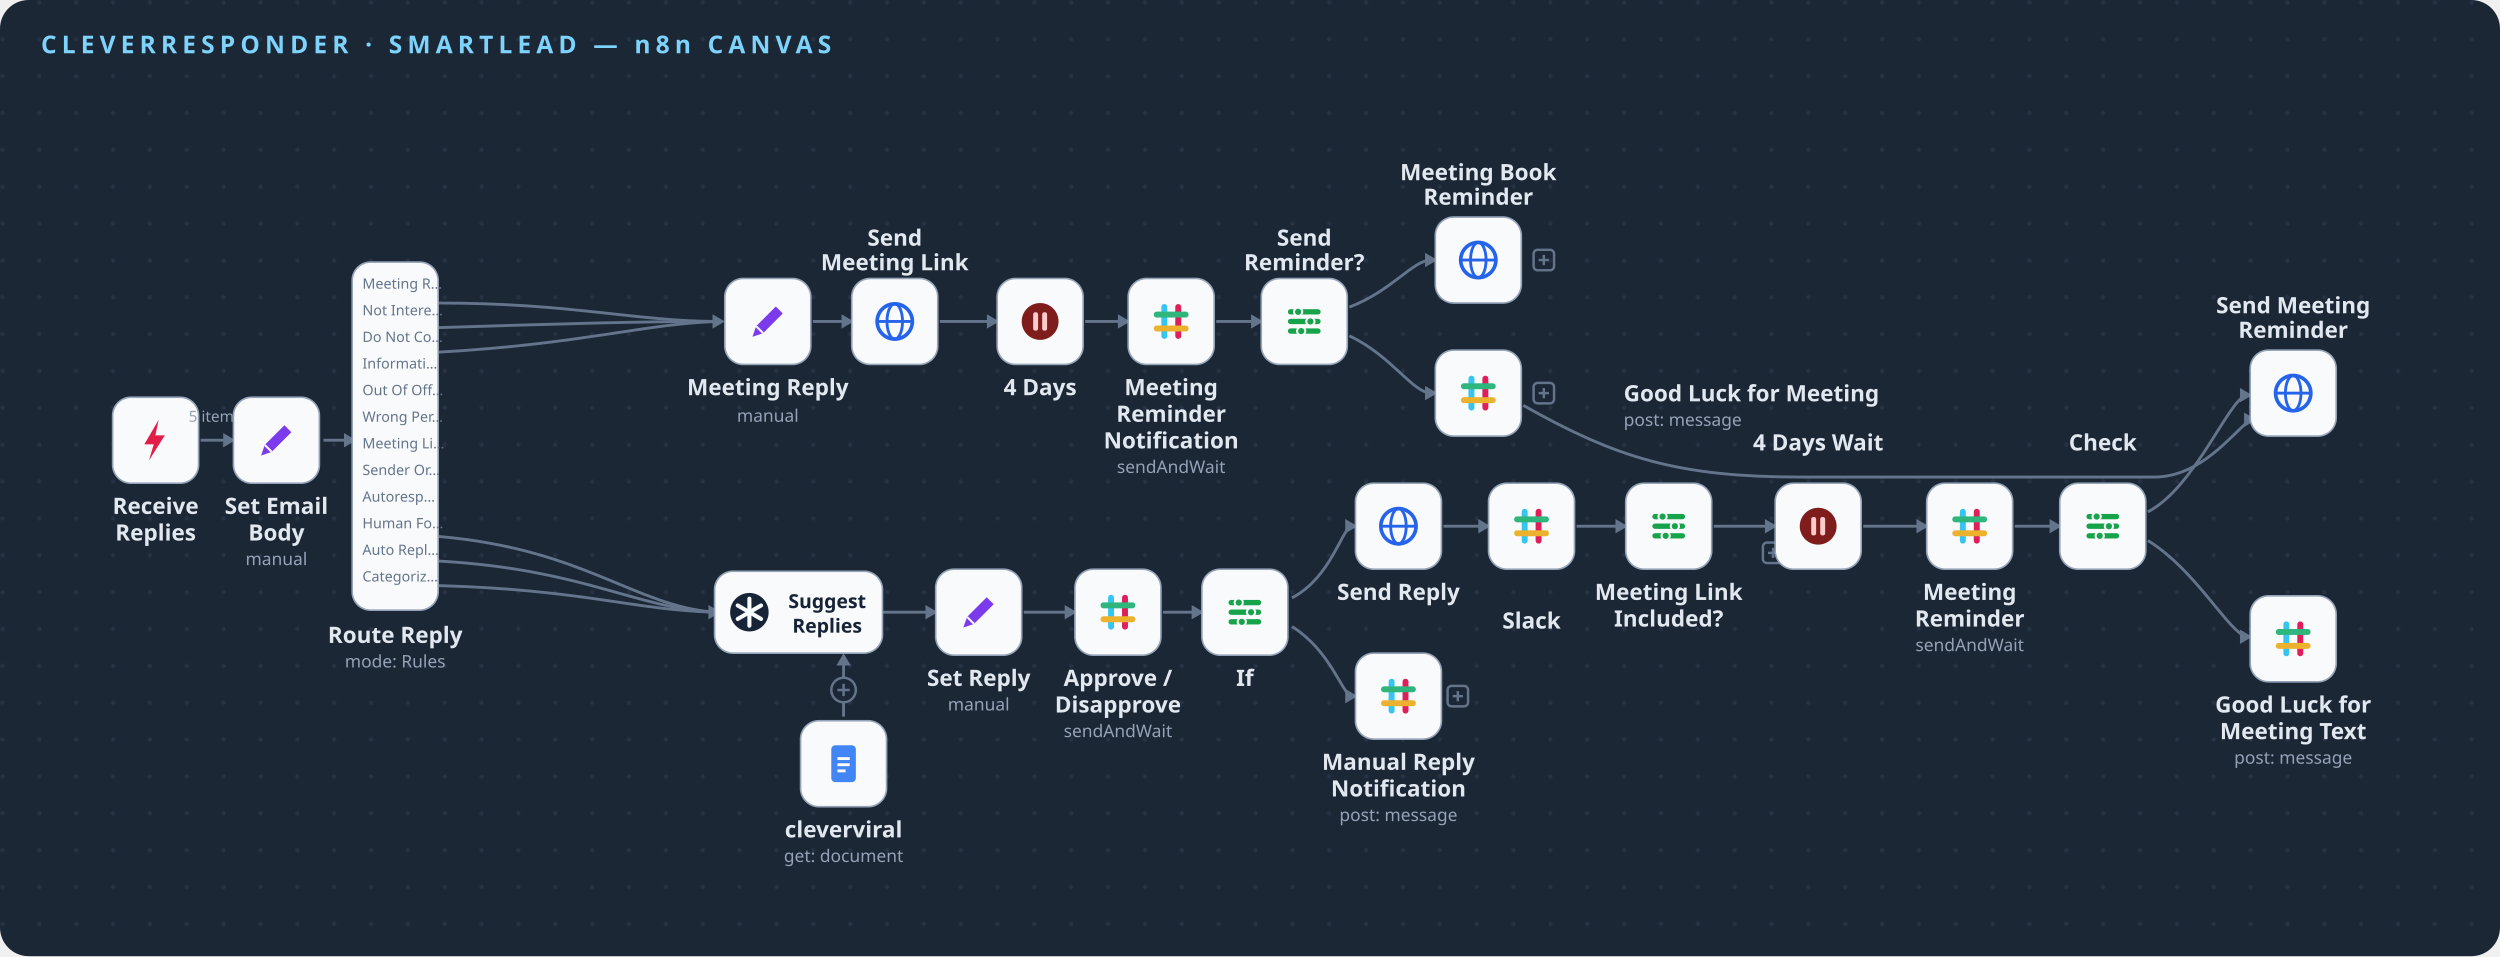
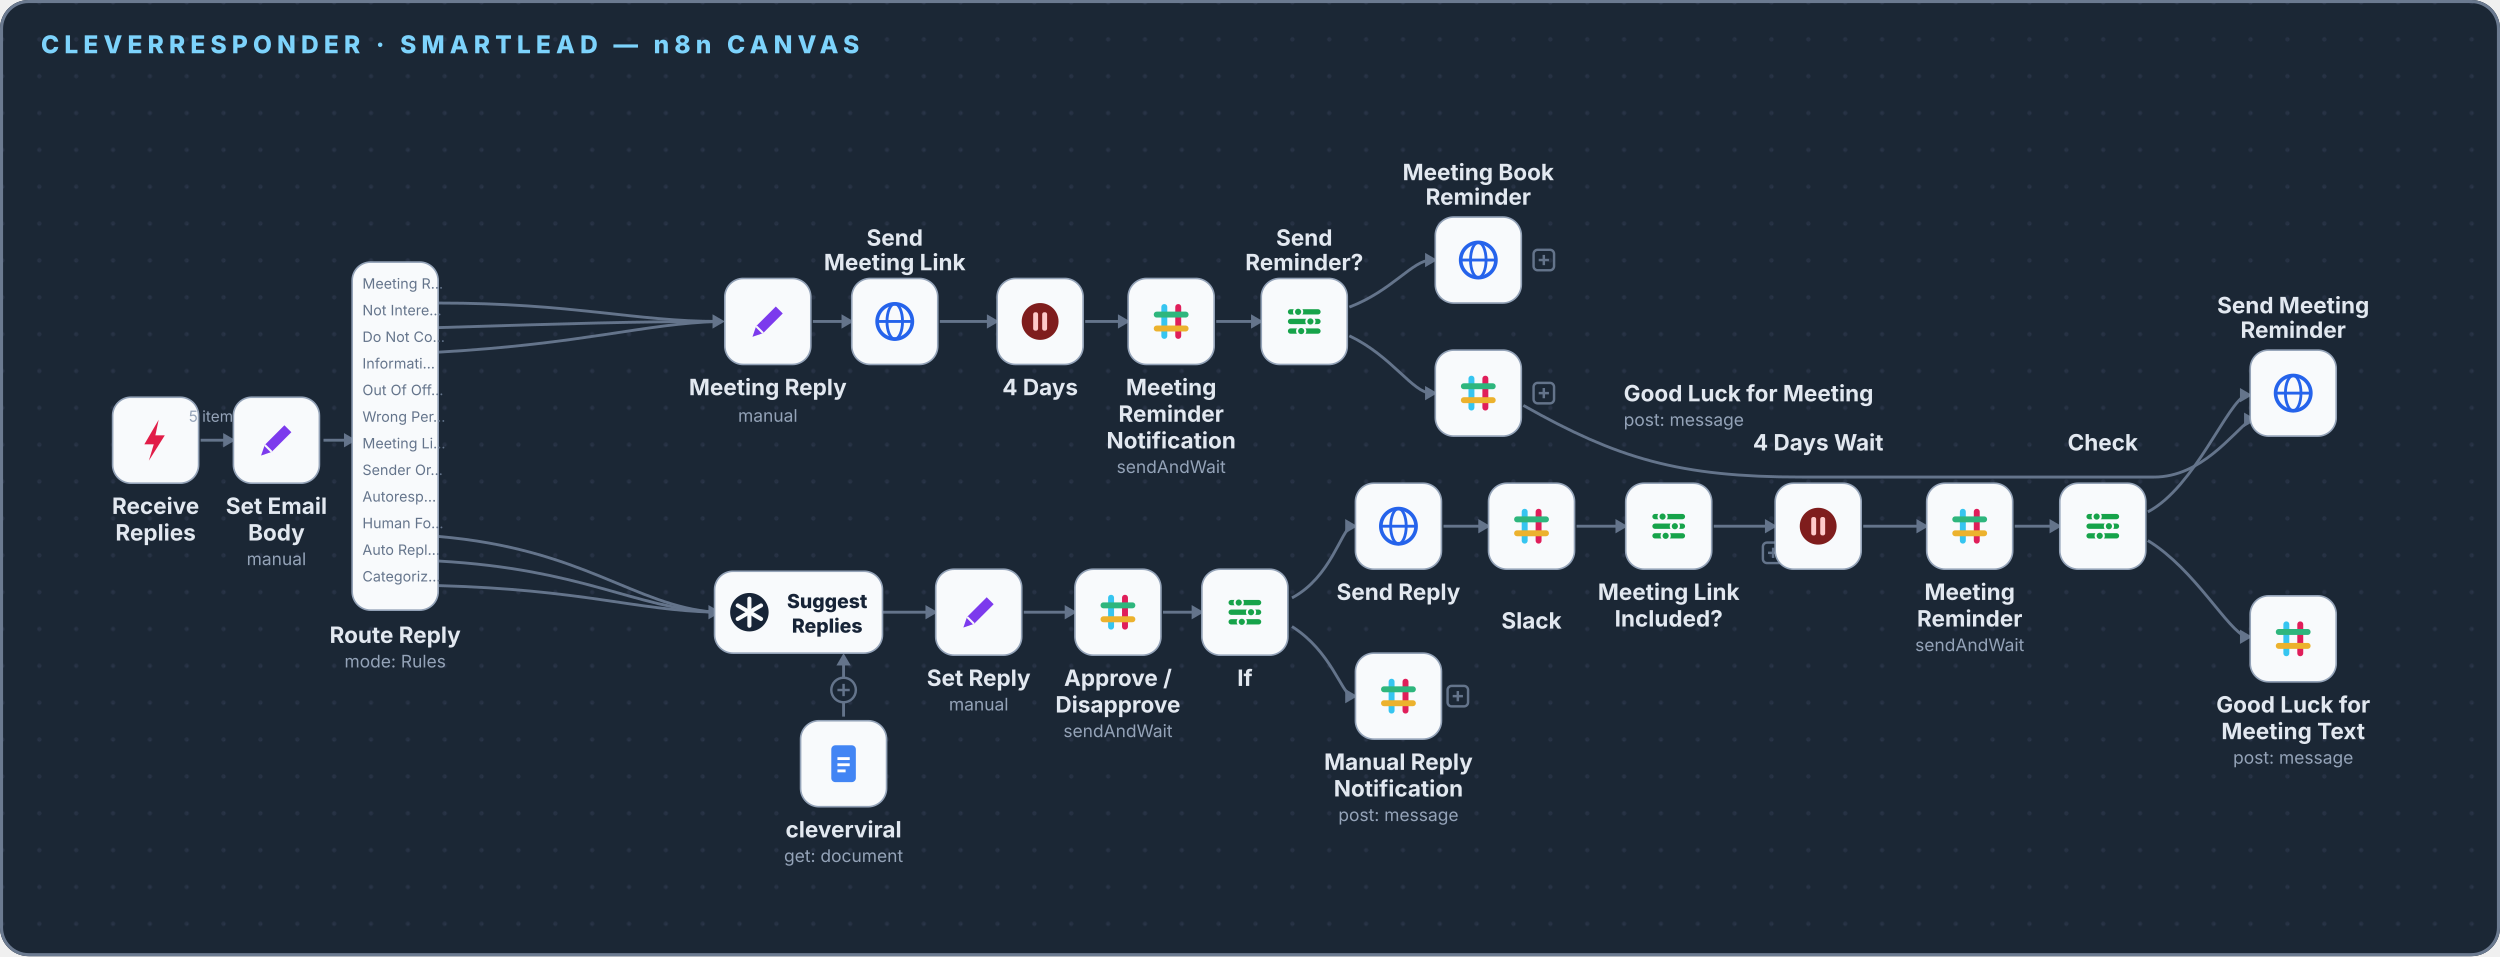
- <svg xmlns="http://www.w3.org/2000/svg" viewBox="0 0 1221 467" role="img" aria-label="Authentic n8n canvas of the SmartLead CleverResponder workflow: Receive Replies, Set Email Body, and a rules-based Route Reply switch fan out to a meeting branch with calendar link and reminders, and an AI branch where suggested replies are approved in Slack before sending" font-family="'Segoe UI', Tahoma, sans-serif">
+ <svg xmlns="http://www.w3.org/2000/svg" viewBox="0 0 1221 467" role="img" aria-label="Authentic n8n canvas of the SmartLead CleverResponder workflow: Receive Replies, Set Email Body, and a rules-based Route Reply switch fan out to a meeting branch with calendar link and reminders, and an AI branch where suggested replies are approved in Slack before sending" font-family="system-ui, -apple-system, 'Segoe UI', Tahoma, sans-serif">
  <defs>
    <pattern id="dotgrid" width="18" height="18" patternUnits="userSpaceOnUse">
      <circle cx="1.2" cy="1.2" r="1.1" fill="#263143" />
    </pattern>
    <g id="g-bolt">
      <path d="M13.5 2 L6.5 14 h4.6 l-2.4 8 7.8-12.4 h-4.6 z" fill="#e11d48" />
    </g>
    <g id="g-pencil">
      <path d="M4.5 19.5 l1.8-5.2 9.6-9.6 3.4 3.4-9.6 9.6-5.2 1.8 z" fill="#7c3aed" />
      <path d="M6.3 14.3 l3.4 3.4" stroke="#f8fafc" stroke-width="1" fill="none" />
    </g>
    <g id="g-globe">
      <circle cx="12" cy="12" r="8.6" fill="none" stroke="#2563eb" stroke-width="1.8" />
      <ellipse cx="12" cy="12" rx="3.8" ry="8.6" fill="none" stroke="#2563eb" stroke-width="1.4" />
      <path d="M3.4 12 h17.2" stroke="#2563eb" stroke-width="1.4" />
    </g>
    <g id="g-wait">
      <circle cx="12" cy="12" r="9" fill="#7f1d1d" />
      <rect x="8.6" y="7.5" width="2.4" height="9" rx="1" fill="#fecaca" />
      <rect x="13" y="7.5" width="2.4" height="9" rx="1" fill="#fecaca" />
    </g>
    <g id="g-if">
      <rect x="4" y="6" width="16" height="2.6" rx="1.3" fill="#16a34a" />
      <rect x="4" y="10.7" width="16" height="2.6" rx="1.3" fill="#16a34a" />
      <rect x="4" y="15.4" width="16" height="2.6" rx="1.3" fill="#16a34a" />
      <circle cx="9" cy="7.3" r="2" fill="#16a34a" stroke="#f8fafc" stroke-width="1" />
      <circle cx="15" cy="12" r="2" fill="#16a34a" stroke="#f8fafc" stroke-width="1" />
      <circle cx="10.5" cy="16.7" r="2" fill="#16a34a" stroke="#f8fafc" stroke-width="1" />
    </g>
    <g id="g-slack">
      <rect x="10.6" y="3.5" width="2.9" height="17" rx="1.4" fill="#36C5F0" transform="translate(-3.4 0)" />
      <rect x="10.6" y="3.5" width="2.9" height="17" rx="1.4" fill="#E01E5A" transform="translate(3.4 0)" />
      <rect x="3.5" y="10.6" width="17" height="2.9" rx="1.4" fill="#2EB67D" transform="translate(0 -3.4)" />
      <rect x="3.5" y="10.6" width="17" height="2.9" rx="1.4" fill="#ECB22E" transform="translate(0 3.4)" />
    </g>
    <g id="g-ai">
      <circle cx="12" cy="12" r="9.4" fill="#172437" />
      <g stroke="#f8fafc" stroke-width="2" stroke-linecap="round">
        <path d="M12 5.4 V18.6" />
        <path d="M6.3 8.7 L17.7 15.3" />
        <path d="M6.3 15.3 L17.7 8.7" />
      </g>
    </g>
    <g id="g-doc">
      <rect x="6" y="3" width="12" height="18" rx="2" fill="#4285F4" />
      <g stroke="#ffffff" stroke-width="1.4">
        <path d="M9 9.5 h6" />
        <path d="M9 12.5 h6" />
        <path d="M9 15.5 h4" />
      </g>
    </g>
    <g id="card">
      <rect x="-21" y="-21" width="42" height="42" rx="9" fill="#f8fafc" stroke="#94a3b8" stroke-width="0.8" />
    </g>
    <g id="plus">
      <rect x="-5" y="-5" width="10" height="10" rx="2" fill="none" stroke="#64748b" stroke-width="1.2" />
      <path d="M-2.5 0 h5 M0 -2.5 v5" stroke="#64748b" stroke-width="1.2" />
    </g>
  </defs>
  <rect width="1221" height="467" rx="14" fill="#1b2735" />
  <rect width="1221" height="467" rx="14" fill="url(#dotgrid)" />
+   <rect x="0.75" y="0.75" width="1219.5" height="465.5" rx="13.25" fill="none" stroke="#6b7a90" stroke-width="1.5" />
  <text x="20" y="26" fill="#7dd3fc" font-size="12" font-weight="800" letter-spacing="2.5">CLEVERRESPONDER · SMARTLEAD — n8n CANVAS</text>
  <g stroke="#64748b" stroke-width="1.4" fill="none">
    <path d="M 98 215 L 112 215" />
    <path d="M 158 215 L 171 215" />
    <path d="M 214 148 C 280 148 310 157 351 157" />
    <path d="M 214 160 C 280 158 310 157 351 157" />
    <path d="M 214 172 C 285 168 315 158 351 157" />
    <path d="M 214 262 C 285 268 310 296 349 299" />
    <path d="M 214 274 C 285 278 310 297 349 299" />
    <path d="M 214 286 C 285 288 310 298 349 299" />
    <path d="M 397 157 L 414 157" />
    <path d="M 459 157 L 485 157" />
    <path d="M 530 157 L 549 157" />
    <path d="M 594 157 L 614 157" />
    <path d="M 659 150 C 680 142 690 127 699 127" />
    <path d="M 659 164 C 680 174 690 192 699 192" />
    <path d="M 431 299 L 455 299" />
    <path d="M 500 299 L 523 299" />
    <path d="M 568 299 L 585 299" />
    <path d="M 631 292 C 650 282 655 259 660 257" />
    <path d="M 631 306 C 650 318 655 338 660 340" />
    <path d="M 705 257 L 725 257" />
    <path d="M 770 257 L 792 257" />
    <path d="M 837 257 L 865 257" />
    <path d="M 910 257 L 939 257" />
    <path d="M 984 257 L 1004 257" />
    <path d="M 1049 250 C 1072 238 1088 196 1097 193" />
    <path d="M 1049 264 C 1072 278 1088 308 1097 311" />
    <path d="M 744 198 C 790 224 820 233 880 233 L 1052 233 C 1075 233 1090 212 1099 205" />
    <path d="M 412 350 L 412 322" />
  </g>
  <g fill="#64748b">
    <path d="M 109 211.5 L 115 215 L 109 218.5 Z" />
    <path d="M 168 211.5 L 174 215 L 168 218.5 Z" />
    <path d="M 348 153.5 L 354 157 L 348 160.5 Z" />
    <path d="M 346 295.5 L 352 299 L 346 302.5 Z" />
    <path d="M 411 153.5 L 417 157 L 411 160.5 Z" />
    <path d="M 482 153.5 L 488 157 L 482 160.5 Z" />
    <path d="M 546 153.5 L 552 157 L 546 160.5 Z" />
    <path d="M 611 153.5 L 617 157 L 611 160.5 Z" />
    <path d="M 696 123.5 L 702 127 L 696 130.5 Z" />
    <path d="M 696 188.5 L 702 192 L 696 195.5 Z" />
    <path d="M 452 295.5 L 458 299 L 452 302.5 Z" />
    <path d="M 520 295.5 L 526 299 L 520 302.5 Z" />
    <path d="M 582 295.5 L 588 299 L 582 302.5 Z" />
    <path d="M 657 253.5 L 663 257 L 657 260.5 Z" />
    <path d="M 657 336.5 L 663 340 L 657 343.5 Z" />
    <path d="M 722 253.5 L 728 257 L 722 260.5 Z" />
    <path d="M 789 253.5 L 795 257 L 789 260.5 Z" />
    <path d="M 862 253.5 L 868 257 L 862 260.5 Z" />
    <path d="M 936 253.5 L 942 257 L 936 260.5 Z" />
    <path d="M 1001 253.5 L 1007 257 L 1001 260.5 Z" />
    <path d="M 1094 189.5 L 1100 193 L 1094 196.5 Z" />
    <path d="M 1094 307.5 L 1100 311 L 1094 314.5 Z" />
    <path d="M 1096 201.5 L 1102 205 L 1096 208.5 Z" />
    <path d="M 408.5 325 L 412 319 L 415.5 325 Z" />
  </g>
  <use href="#plus" x="754" y="127" />
  <use href="#plus" x="754" y="192" />
  <use href="#plus" x="712" y="340" />
  <use href="#plus" x="866" y="270" />
  <circle cx="412" cy="337" r="6" fill="#1b2735" stroke="#64748b" stroke-width="1.2" />
  <path d="M 409 337 h6 M 412 334 v6" stroke="#64748b" stroke-width="1.2" />
  <use href="#card" x="76" y="215" />
  <use href="#g-bolt" x="64" y="203" />
  <text x="76" y="251" fill="#e2e8f0" font-size="11" font-weight="700" text-anchor="middle">Receive</text>
  <text x="76" y="264" fill="#e2e8f0" font-size="11" font-weight="700" text-anchor="middle">Replies</text>
  <text x="105" y="206" fill="#94a3b8" font-size="7.5" text-anchor="middle">5 items</text>
  <use href="#card" x="135" y="215" />
  <use href="#g-pencil" x="123" y="203" />
  <text x="135" y="251" fill="#e2e8f0" font-size="11" font-weight="700" text-anchor="middle">Set Email</text>
  <text x="135" y="264" fill="#e2e8f0" font-size="11" font-weight="700" text-anchor="middle">Body</text>
  <text x="135" y="276" fill="#94a3b8" font-size="8.5" text-anchor="middle">manual</text>
  <rect x="172" y="128" width="42" height="170" rx="9" fill="#f8fafc" stroke="#94a3b8" stroke-width="0.8" />
  <g fill="#64748b" font-size="7">
    <text x="177" y="141">Meeting R…</text>
    <text x="177" y="154">Not Intere…</text>
    <text x="177" y="167">Do Not Co…</text>
    <text x="177" y="180">Informati…</text>
    <text x="177" y="193">Out Of Off…</text>
    <text x="177" y="206">Wrong Per…</text>
    <text x="177" y="219">Meeting Li…</text>
    <text x="177" y="232">Sender Or…</text>
    <text x="177" y="245">Autoresp…</text>
    <text x="177" y="258">Human Fo…</text>
    <text x="177" y="271">Auto Repl…</text>
    <text x="177" y="284">Categoriz…</text>
  </g>
  <text x="193" y="314" fill="#e2e8f0" font-size="11" font-weight="700" text-anchor="middle">Route Reply</text>
  <text x="193" y="326" fill="#94a3b8" font-size="8.5" text-anchor="middle">mode: Rules</text>
  <use href="#card" x="375" y="157" />
  <use href="#g-pencil" x="363" y="145" />
  <text x="375" y="193" fill="#e2e8f0" font-size="11" font-weight="700" text-anchor="middle">Meeting Reply</text>
  <text x="375" y="206" fill="#94a3b8" font-size="8.5" text-anchor="middle">manual</text>
  <use href="#card" x="437" y="157" />
  <use href="#g-globe" x="425" y="145" />
  <text x="437" y="120" fill="#e2e8f0" font-size="11" font-weight="700" text-anchor="middle">Send</text>
  <text x="437" y="132" fill="#e2e8f0" font-size="11" font-weight="700" text-anchor="middle">Meeting Link</text>
  <use href="#card" x="508" y="157" />
  <use href="#g-wait" x="496" y="145" />
  <text x="508" y="193" fill="#e2e8f0" font-size="11" font-weight="700" text-anchor="middle">4 Days</text>
  <use href="#card" x="572" y="157" />
  <use href="#g-slack" x="560" y="145" />
  <text x="572" y="193" fill="#e2e8f0" font-size="11" font-weight="700" text-anchor="middle">Meeting</text>
  <text x="572" y="206" fill="#e2e8f0" font-size="11" font-weight="700" text-anchor="middle">Reminder</text>
  <text x="572" y="219" fill="#e2e8f0" font-size="11" font-weight="700" text-anchor="middle">Notification</text>
  <text x="572" y="231" fill="#94a3b8" font-size="8.5" text-anchor="middle">sendAndWait</text>
  <use href="#card" x="637" y="157" />
  <use href="#g-if" x="625" y="145" />
  <text x="637" y="120" fill="#e2e8f0" font-size="11" font-weight="700" text-anchor="middle">Send</text>
  <text x="637" y="132" fill="#e2e8f0" font-size="11" font-weight="700" text-anchor="middle">Reminder?</text>
  <use href="#card" x="722" y="127" />
  <use href="#g-globe" x="710" y="115" />
  <text x="722" y="88" fill="#e2e8f0" font-size="11" font-weight="700" text-anchor="middle">Meeting Book</text>
  <text x="722" y="100" fill="#e2e8f0" font-size="11" font-weight="700" text-anchor="middle">Reminder</text>
  <use href="#card" x="722" y="192" />
  <use href="#g-slack" x="710" y="180" />
  <text x="793" y="196" fill="#e2e8f0" font-size="11" font-weight="700" text-anchor="start">Good Luck for Meeting</text>
  <text x="793" y="208" fill="#94a3b8" font-size="8.5" text-anchor="start">post: message</text>
  <rect x="349" y="279" width="82" height="40" rx="9" fill="#f8fafc" stroke="#94a3b8" stroke-width="0.8" />
  <use href="#g-ai" x="354" y="287" />
  <text x="404" y="297" fill="#172437" font-size="9.5" font-weight="800" text-anchor="middle">Suggest</text>
  <text x="404" y="309" fill="#172437" font-size="9.5" font-weight="800" text-anchor="middle">Replies</text>
  <use href="#card" x="412" y="373" />
  <use href="#g-doc" x="400" y="361" />
  <text x="412" y="409" fill="#e2e8f0" font-size="11" font-weight="700" text-anchor="middle">cleverviral</text>
  <text x="412" y="421" fill="#94a3b8" font-size="8.5" text-anchor="middle">get: document</text>
  <use href="#card" x="478" y="299" />
  <use href="#g-pencil" x="466" y="287" />
  <text x="478" y="335" fill="#e2e8f0" font-size="11" font-weight="700" text-anchor="middle">Set Reply</text>
  <text x="478" y="347" fill="#94a3b8" font-size="8.5" text-anchor="middle">manual</text>
  <use href="#card" x="546" y="299" />
  <use href="#g-slack" x="534" y="287" />
  <text x="546" y="335" fill="#e2e8f0" font-size="11" font-weight="700" text-anchor="middle">Approve /</text>
  <text x="546" y="348" fill="#e2e8f0" font-size="11" font-weight="700" text-anchor="middle">Disapprove</text>
  <text x="546" y="360" fill="#94a3b8" font-size="8.5" text-anchor="middle">sendAndWait</text>
  <use href="#card" x="608" y="299" />
  <use href="#g-if" x="596" y="287" />
  <text x="608" y="335" fill="#e2e8f0" font-size="11" font-weight="700" text-anchor="middle">If</text>
  <use href="#card" x="683" y="257" />
  <use href="#g-globe" x="671" y="245" />
  <text x="683" y="293" fill="#e2e8f0" font-size="11" font-weight="700" text-anchor="middle">Send Reply</text>
  <use href="#card" x="748" y="257" />
  <use href="#g-slack" x="736" y="245" />
  <text x="748" y="307" fill="#e2e8f0" font-size="11" font-weight="700" text-anchor="middle">Slack</text>
  <use href="#card" x="815" y="257" />
  <use href="#g-if" x="803" y="245" />
  <text x="815" y="293" fill="#e2e8f0" font-size="11" font-weight="700" text-anchor="middle">Meeting Link</text>
  <text x="815" y="306" fill="#e2e8f0" font-size="11" font-weight="700" text-anchor="middle">Included?</text>
  <use href="#card" x="888" y="257" />
  <use href="#g-wait" x="876" y="245" />
  <text x="888" y="220" fill="#e2e8f0" font-size="11" font-weight="700" text-anchor="middle">4 Days Wait</text>
  <use href="#card" x="962" y="257" />
  <use href="#g-slack" x="950" y="245" />
  <text x="962" y="293" fill="#e2e8f0" font-size="11" font-weight="700" text-anchor="middle">Meeting</text>
  <text x="962" y="306" fill="#e2e8f0" font-size="11" font-weight="700" text-anchor="middle">Reminder</text>
  <text x="962" y="318" fill="#94a3b8" font-size="8.5" text-anchor="middle">sendAndWait</text>
  <use href="#card" x="1027" y="257" />
  <use href="#g-if" x="1015" y="245" />
  <text x="1027" y="220" fill="#e2e8f0" font-size="11" font-weight="700" text-anchor="middle">Check</text>
  <use href="#card" x="1120" y="192" />
  <use href="#g-globe" x="1108" y="180" />
  <text x="1120" y="153" fill="#e2e8f0" font-size="11" font-weight="700" text-anchor="middle">Send Meeting</text>
  <text x="1120" y="165" fill="#e2e8f0" font-size="11" font-weight="700" text-anchor="middle">Reminder</text>
  <use href="#card" x="1120" y="312" />
  <use href="#g-slack" x="1108" y="300" />
  <text x="1120" y="348" fill="#e2e8f0" font-size="11" font-weight="700" text-anchor="middle">Good Luck for</text>
  <text x="1120" y="361" fill="#e2e8f0" font-size="11" font-weight="700" text-anchor="middle">Meeting Text</text>
  <text x="1120" y="373" fill="#94a3b8" font-size="8.5" text-anchor="middle">post: message</text>
  <use href="#card" x="683" y="340" />
  <use href="#g-slack" x="671" y="328" />
  <text x="683" y="376" fill="#e2e8f0" font-size="11" font-weight="700" text-anchor="middle">Manual Reply</text>
  <text x="683" y="389" fill="#e2e8f0" font-size="11" font-weight="700" text-anchor="middle">Notification</text>
  <text x="683" y="401" fill="#94a3b8" font-size="8.5" text-anchor="middle">post: message</text>
</svg>
